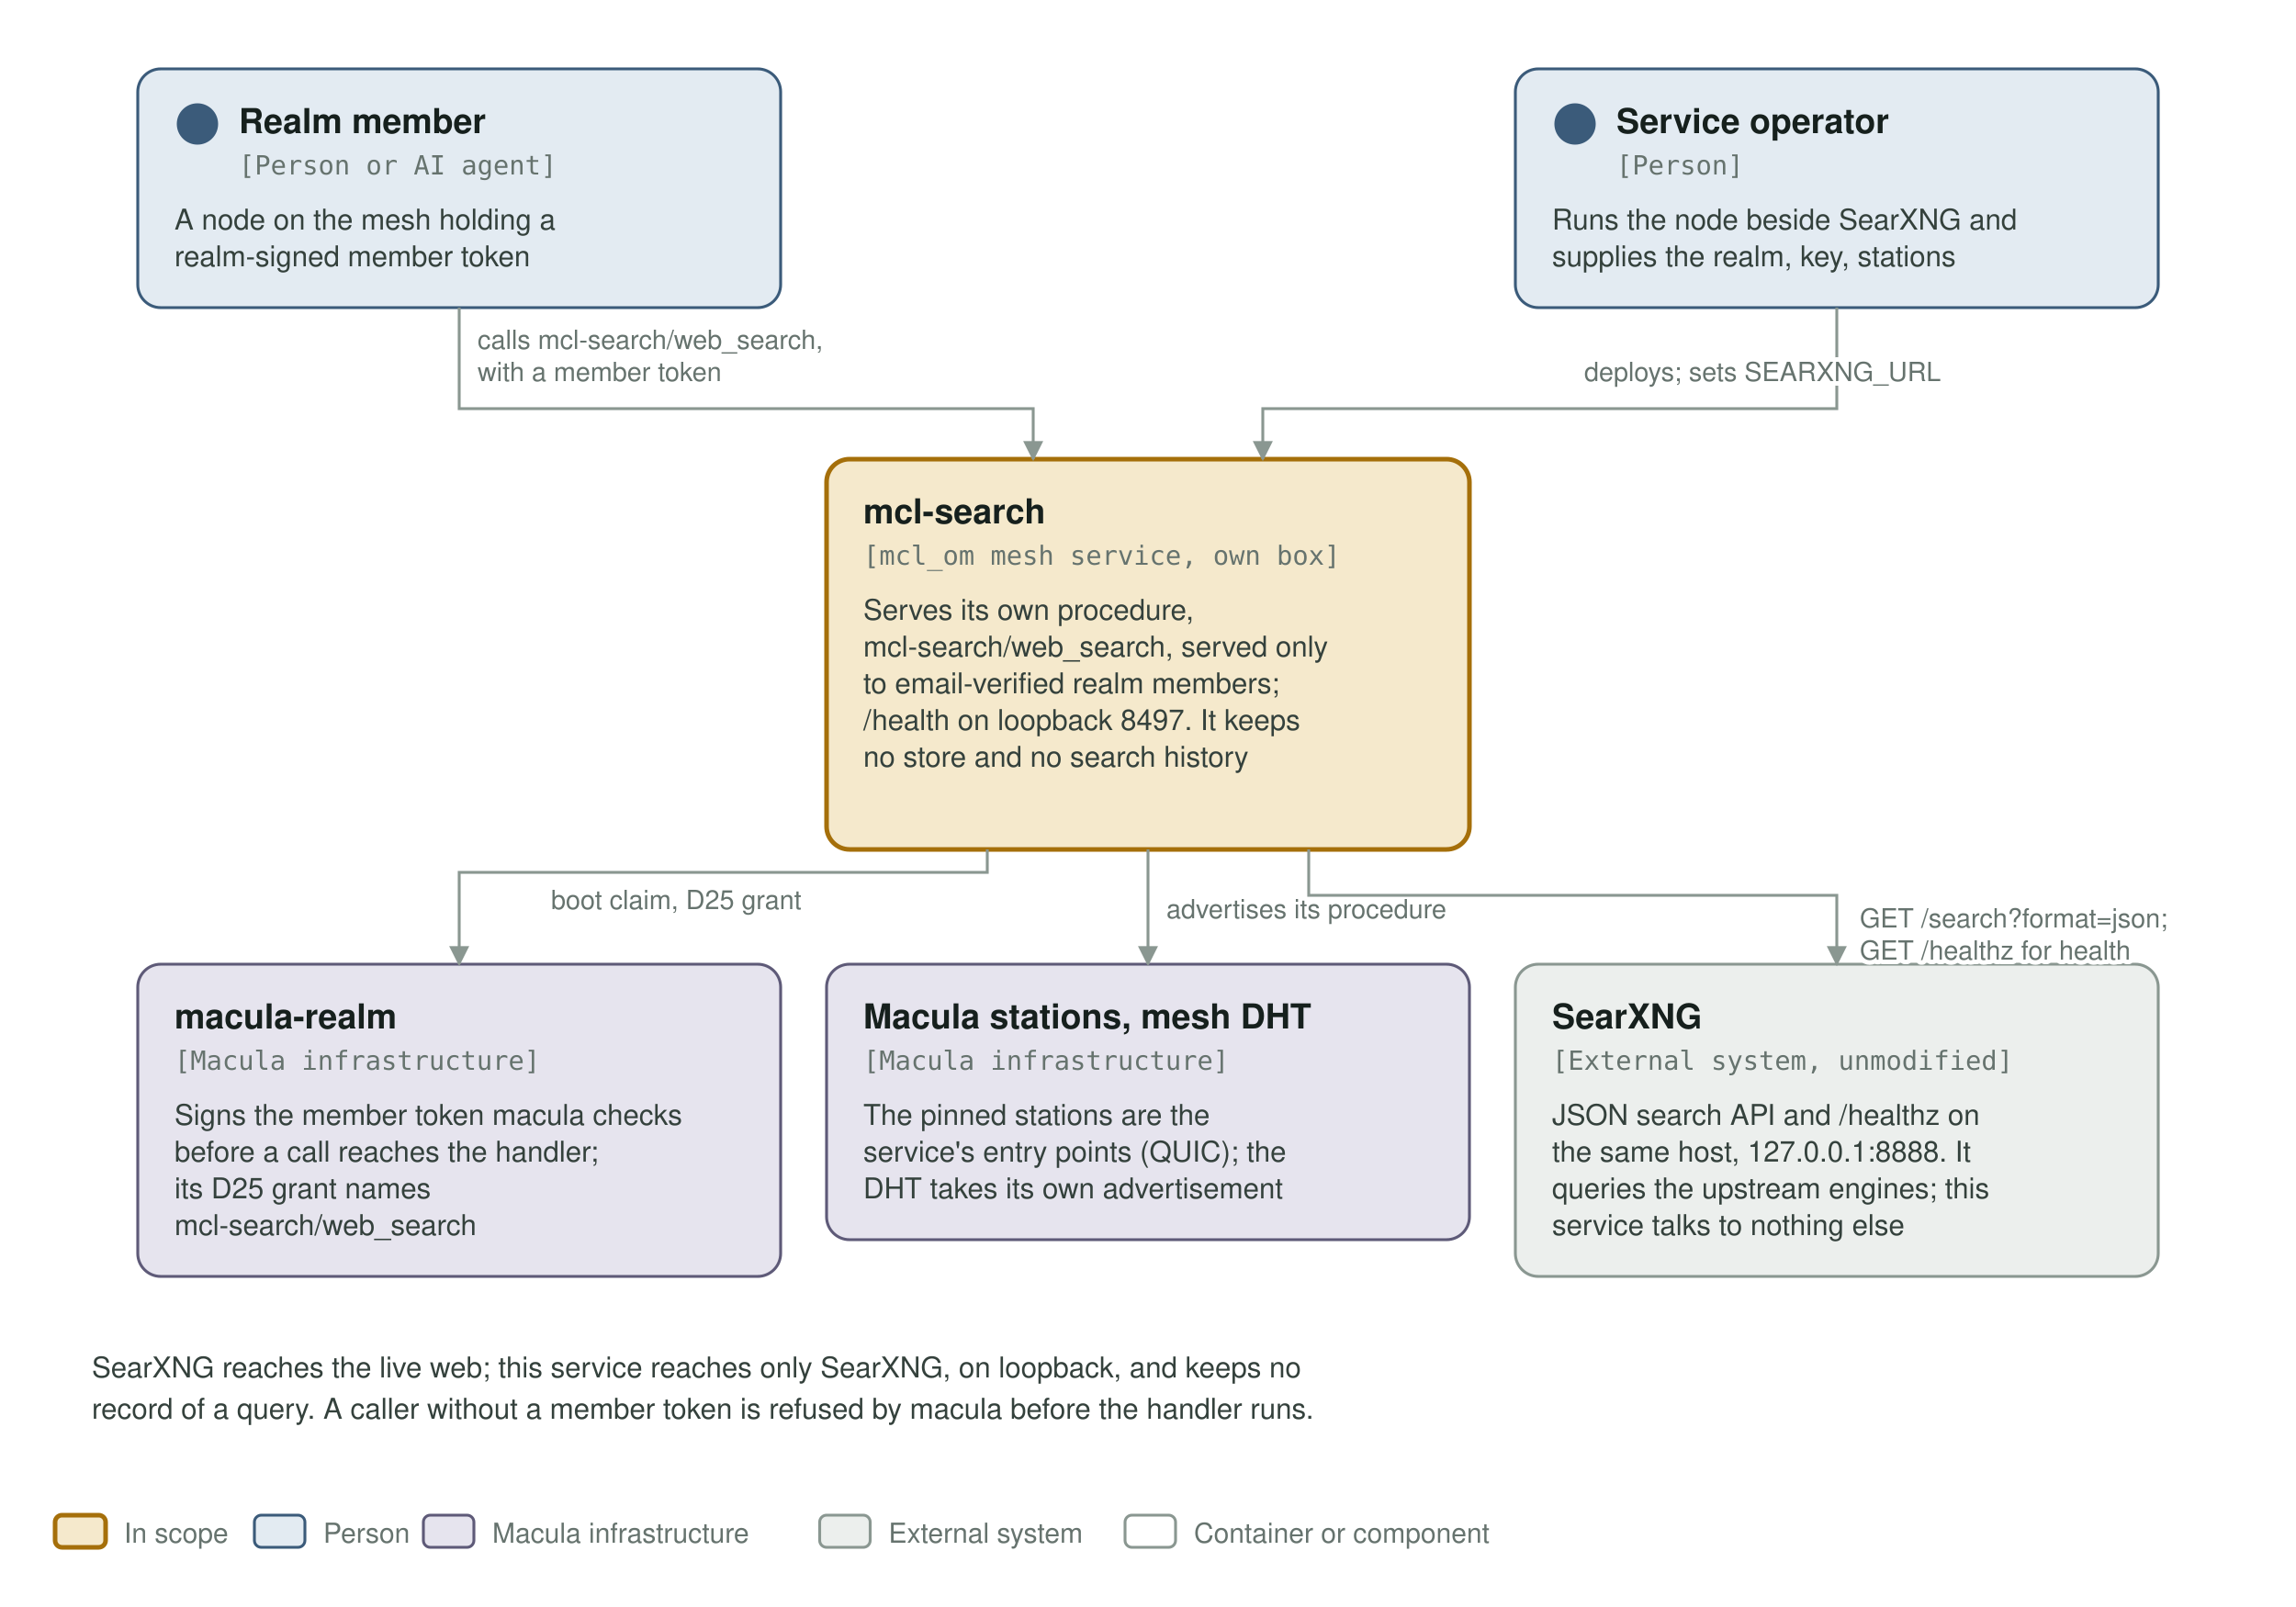
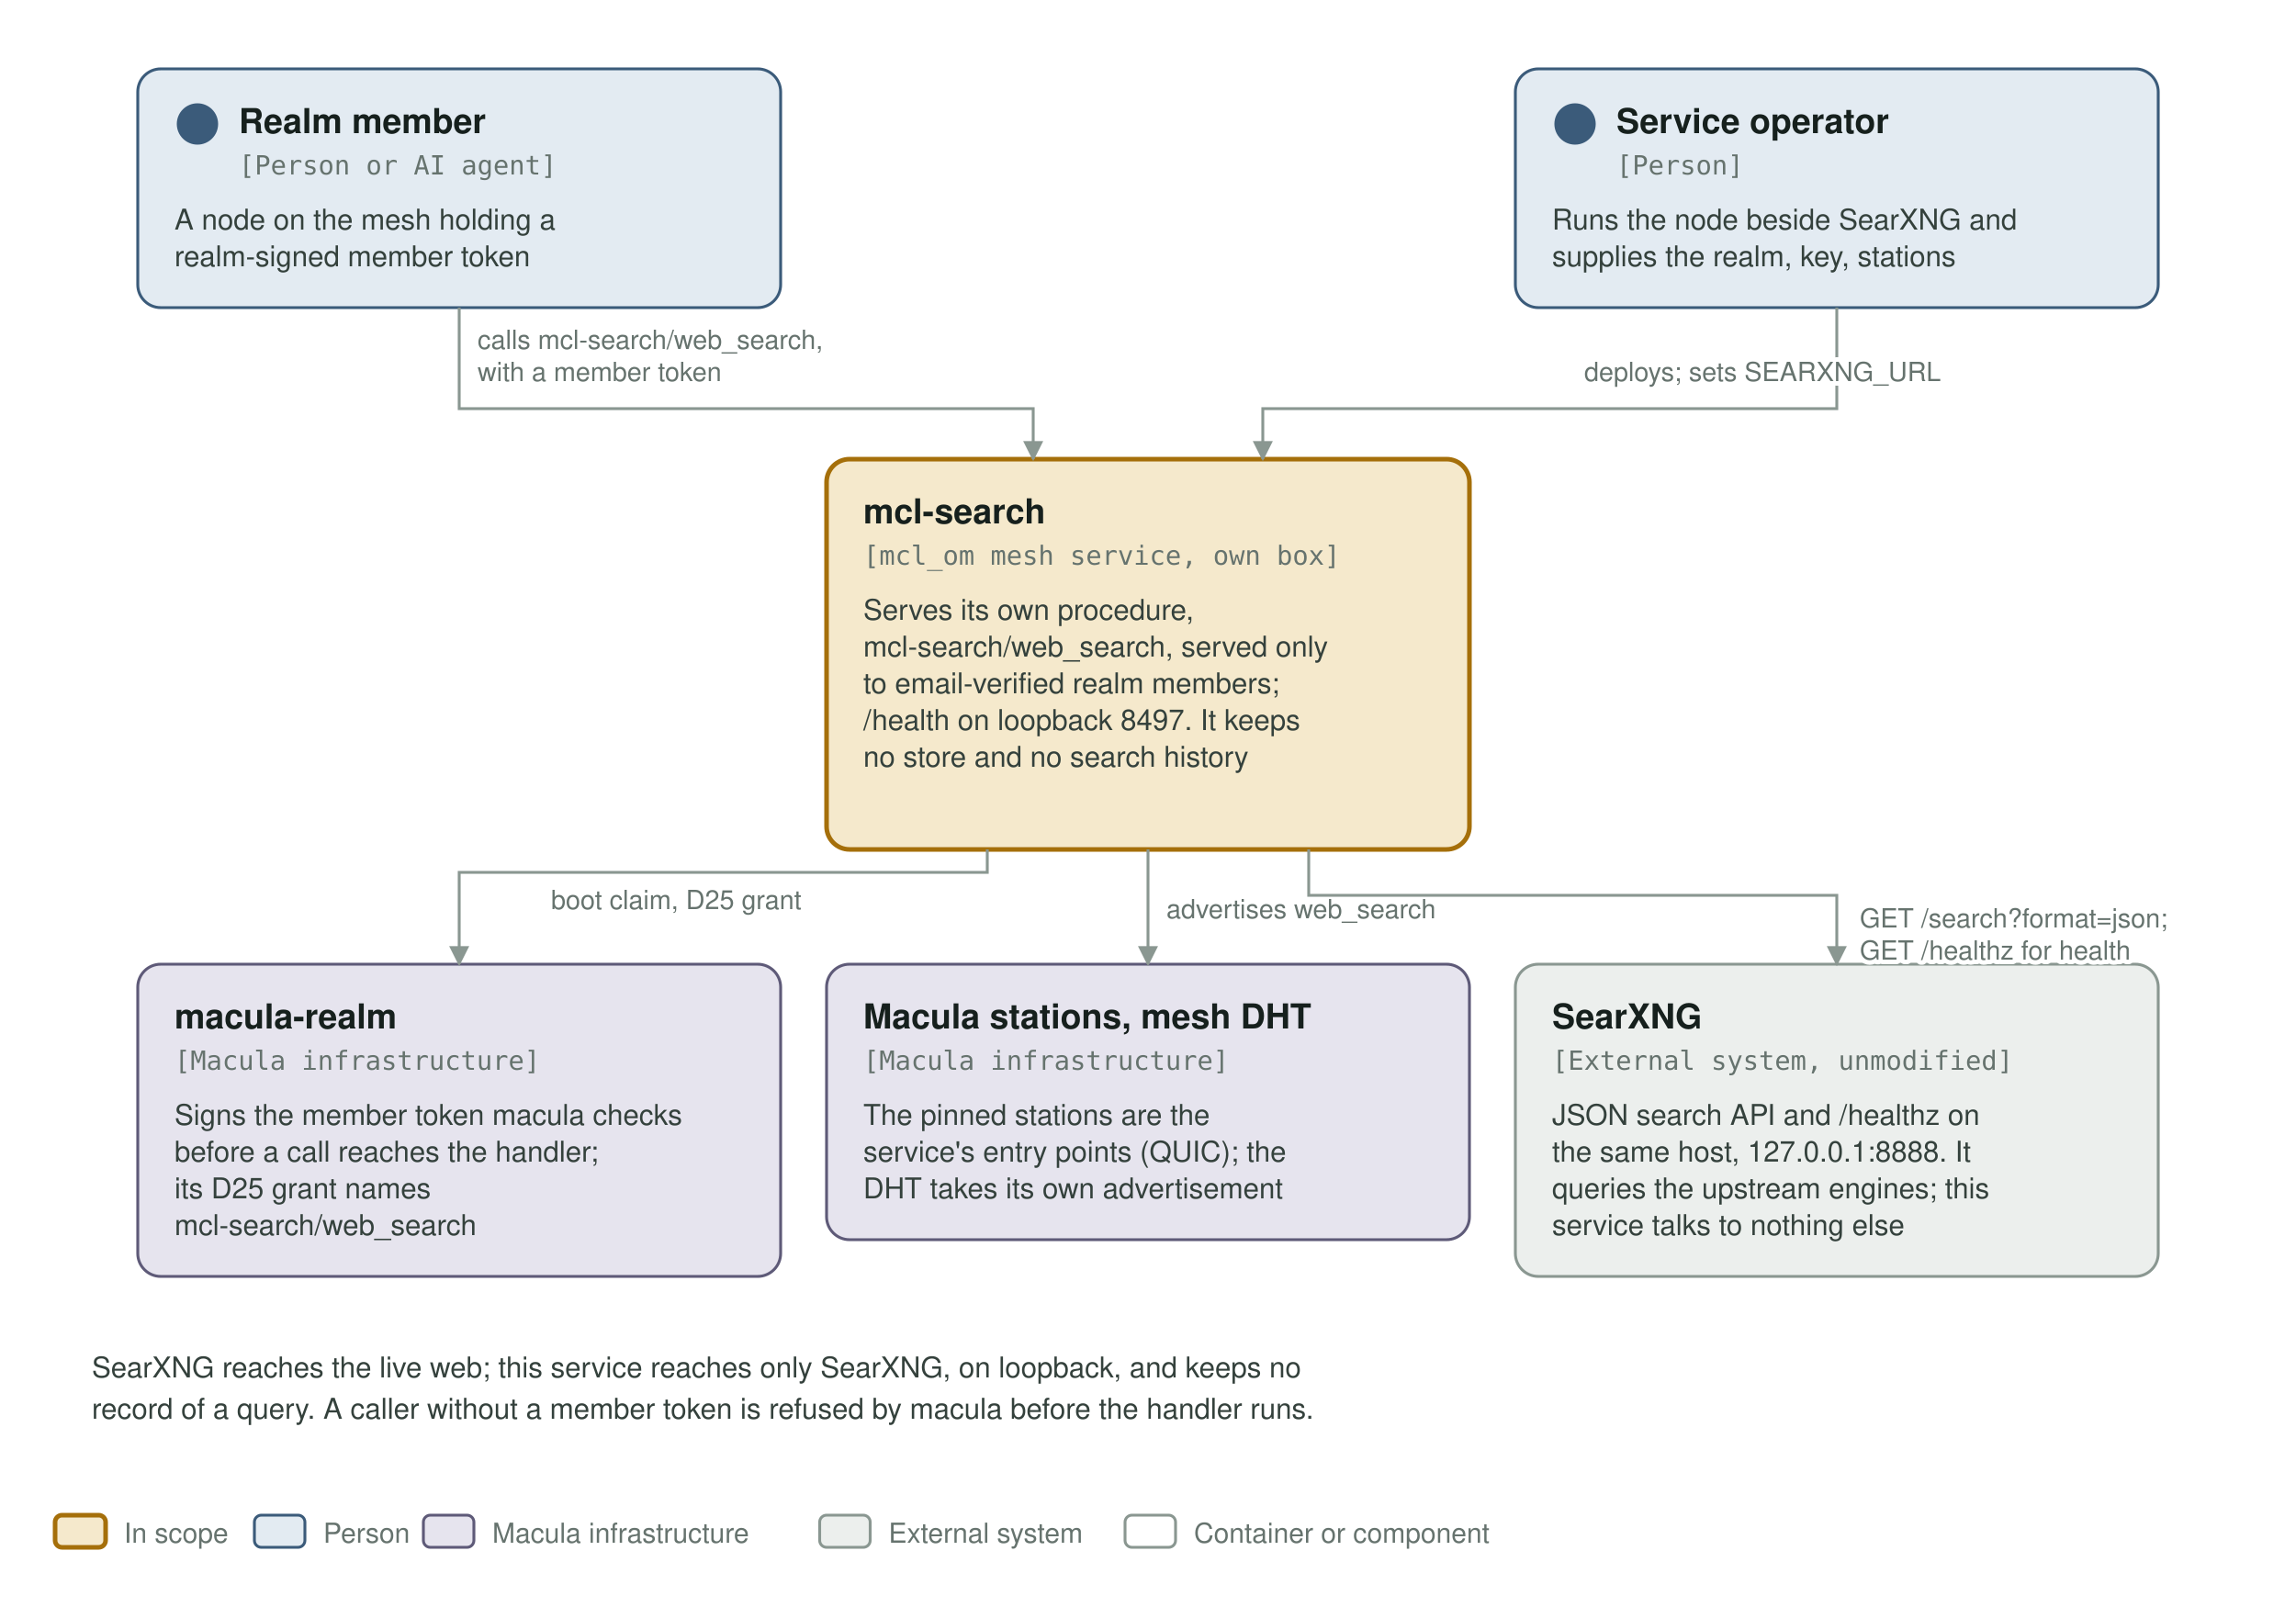
<svg xmlns="http://www.w3.org/2000/svg" viewBox="0 0 1000 700" role="img" aria-label="mcl-search system context">
  <style>
.t-name { font-family: "Atkinson Hyperlegible", "Segoe UI", system-ui, -apple-system, Helvetica, Arial, sans-serif; font-size: 15px; font-weight: 700; }
.t-desc { font-family: "Atkinson Hyperlegible", "Segoe UI", system-ui, -apple-system, Helvetica, Arial, sans-serif; font-size: 12.5px; }
.t-rel { font-family: "Atkinson Hyperlegible", "Segoe UI", system-ui, -apple-system, Helvetica, Arial, sans-serif; font-size: 11.5px; paint-order: stroke; stroke-width: 4px; stroke-linejoin: round; }
.t-code { font-family: "JetBrains Mono", ui-monospace, Menlo, Consolas, monospace; font-size: 13px; font-weight: 600; }
.t-type { font-family: "JetBrains Mono", ui-monospace, Menlo, Consolas, monospace; font-size: 11.5px; }
.t-bound { font-family: "JetBrains Mono", ui-monospace, Menlo, Consolas, monospace; font-size: 12px; font-weight: 600; }
.t-leg { font-family: "Atkinson Hyperlegible", "Segoe UI", system-ui, -apple-system, Helvetica, Arial, sans-serif; font-size: 12px; }
.edge { fill: none; stroke-width: 1.25; }
.edge-later { fill: none; stroke-width: 1.25; stroke-dasharray: 5 4; }
.bg { fill: #FFFFFF; }
.b-sys { fill: #F5E9CC; stroke: #A56F0A; stroke-width: 2; }
.b-per { fill: #E3EBF2; stroke: #3B5B7A; stroke-width: 1.25; }
.b-mac { fill: #E6E4EE; stroke: #5E5A78; stroke-width: 1.25; }
.b-ext { fill: #ECEFED; stroke: #8A9791; stroke-width: 1.25; }
.b-cmp { fill: #FFFFFF; stroke: #8A9791; stroke-width: 1.25; }
.b-later { fill: none; stroke: #8A9791; stroke-width: 1.25; stroke-dasharray: 5 4; }
.bound { fill: none; stroke: #B3BDB8; stroke-width: 1; }
.head { fill: #3B5B7A; }
.t-name, .t-code { fill: #16201D; }
.t-type, .t-bound, .t-leg { fill: #66736E; }
.t-desc { fill: #34413C; }
.t-rel { fill: #66736E; stroke: #FFFFFF; }
.edge, .edge-later { stroke: #8A9791; }
.arrowhead { fill: #8A9791; }
@media (prefers-color-scheme: dark) {
.bg { fill: #171F1C; }
.b-sys { fill: #3A2E13; stroke: #E3AA3C; }
.b-per { fill: #1D2A36; stroke: #8EB4D8; }
.b-mac { fill: #26243A; stroke: #A9A4C8; }
.b-ext { fill: #1C2421; stroke: #7D8B85; }
.b-cmp { fill: #171F1C; stroke: #7D8B85; }
.b-later { stroke: #7D8B85; }
.bound { stroke: #4A5752; }
.head { fill: #8EB4D8; }
.t-name, .t-code { fill: #E6ECE9; }
.t-type, .t-bound, .t-leg { fill: #93A09A; }
.t-desc { fill: #C3CDC8; }
.t-rel { fill: #93A09A; stroke: #171F1C; }
.edge, .edge-later { stroke: #7D8B85; }
.arrowhead { fill: #7D8B85; }
}
</style>
  <defs>
    <marker id="a" viewBox="0 0 10 10" refX="9" refY="5" markerWidth="7" markerHeight="7" orient="auto-start-reverse">
      <path class="arrowhead" d="M0 0L10 5L0 10z" />
    </marker>
  </defs>
  <rect class="bg" x="0" y="0" width="1000" height="700" />
  <rect class="b-per" x="60" y="30" width="280" height="104" rx="10" />
  <circle class="head" cx="86" cy="54" r="9" />
  <text class="t-name" x="104" y="58">Realm member</text>
  <text class="t-type" x="104" y="76">[Person or AI agent]</text>
  <text class="t-desc" x="76" y="100">A node on the mesh holding a</text>
  <text class="t-desc" x="76" y="116">realm-signed member token</text>
  <rect class="b-per" x="660" y="30" width="280" height="104" rx="10" />
  <circle class="head" cx="686" cy="54" r="9" />
  <text class="t-name" x="704" y="58">Service operator</text>
  <text class="t-type" x="704" y="76">[Person]</text>
  <text class="t-desc" x="676" y="100">Runs the node beside SearXNG and</text>
  <text class="t-desc" x="676" y="116">supplies the realm, key, stations</text>
  <rect class="b-sys" x="360" y="200" width="280" height="170" rx="10" />
  <text class="t-name" x="376" y="228">mcl-search</text>
  <text class="t-type" x="376" y="246">[mcl_om mesh service, own box]</text>
  <text class="t-desc" x="376" y="270">Serves its own procedure,</text>
  <text class="t-desc" x="376" y="286">mcl-search/web_search, served only</text>
  <text class="t-desc" x="376" y="302">to email-verified realm members;</text>
  <text class="t-desc" x="376" y="318">/health on loopback 8497. It keeps</text>
  <text class="t-desc" x="376" y="334">no store and no search history</text>
  <rect class="b-mac" x="60" y="420" width="280" height="136" rx="10" />
  <text class="t-name" x="76" y="448">macula-realm</text>
  <text class="t-type" x="76" y="466">[Macula infrastructure]</text>
  <text class="t-desc" x="76" y="490">Signs the member token macula checks</text>
  <text class="t-desc" x="76" y="506">before a call reaches the handler;</text>
  <text class="t-desc" x="76" y="522">its D25 grant names</text>
  <text class="t-desc" x="76" y="538">mcl-search/web_search</text>
  <rect class="b-mac" x="360" y="420" width="280" height="120" rx="10" />
  <text class="t-name" x="376" y="448">Macula stations, mesh DHT</text>
  <text class="t-type" x="376" y="466">[Macula infrastructure]</text>
  <text class="t-desc" x="376" y="490">The pinned stations are the</text>
  <text class="t-desc" x="376" y="506">service's entry points (QUIC); the</text>
  <text class="t-desc" x="376" y="522">DHT takes its own advertisement</text>
  <rect class="b-ext" x="660" y="420" width="280" height="136" rx="10" />
  <text class="t-name" x="676" y="448">SearXNG</text>
  <text class="t-type" x="676" y="466">[External system, unmodified]</text>
  <text class="t-desc" x="676" y="490">JSON search API and /healthz on</text>
  <text class="t-desc" x="676" y="506">the same host, 127.0.0.1:8888. It</text>
  <text class="t-desc" x="676" y="522">queries the upstream engines; this</text>
  <text class="t-desc" x="676" y="538">service talks to nothing else</text>
  <path class="edge" d="M200 134V178H450V200" marker-end="url(#a)" />
  <text class="t-rel" x="208" y="152">calls mcl-search/web_search,</text>
  <text class="t-rel" x="208" y="166">with a member token</text>
  <path class="edge" d="M800 134V178H550V200" marker-end="url(#a)" />
  <text class="t-rel" x="690" y="166">deploys; sets SEARXNG_URL</text>
  <path class="edge" d="M430 370V380H200V420" marker-end="url(#a)" />
  <text class="t-rel" x="240" y="396">boot claim, D25 grant</text>
  <path class="edge" d="M500 370V420" marker-end="url(#a)" />
-   <text class="t-rel" x="508" y="400">advertises its procedure</text>
+   <text class="t-rel" x="508" y="400">advertises web_search</text>
  <path class="edge" d="M570 370V390H800V420" marker-end="url(#a)" />
  <text class="t-rel" x="810" y="404">GET /search?format=json;</text>
  <text class="t-rel" x="810" y="418">GET /healthz for health</text>
  <text class="t-desc" x="40" y="600">SearXNG reaches the live web; this service reaches only SearXNG, on loopback, and keeps no</text>
  <text class="t-desc" x="40" y="618">record of a query. A caller without a member token is refused by macula before the handler runs.</text>
  <rect class="b-sys" x="24" y="660" width="22" height="14" rx="3" />
  <text class="t-leg" x="54" y="672">In scope</text>
  <rect class="b-per" x="110.8" y="660" width="22" height="14" rx="3" />
  <text class="t-leg" x="140.8" y="672">Person</text>
  <rect class="b-mac" x="184.4" y="660" width="22" height="14" rx="3" />
  <text class="t-leg" x="214.4" y="672">Macula infrastructure</text>
  <rect class="b-ext" x="357.0" y="660" width="22" height="14" rx="3" />
  <text class="t-leg" x="387.0" y="672">External system</text>
  <rect class="b-cmp" x="490.0" y="660" width="22" height="14" rx="3" />
  <text class="t-leg" x="520.0" y="672">Container or component</text>
</svg>
